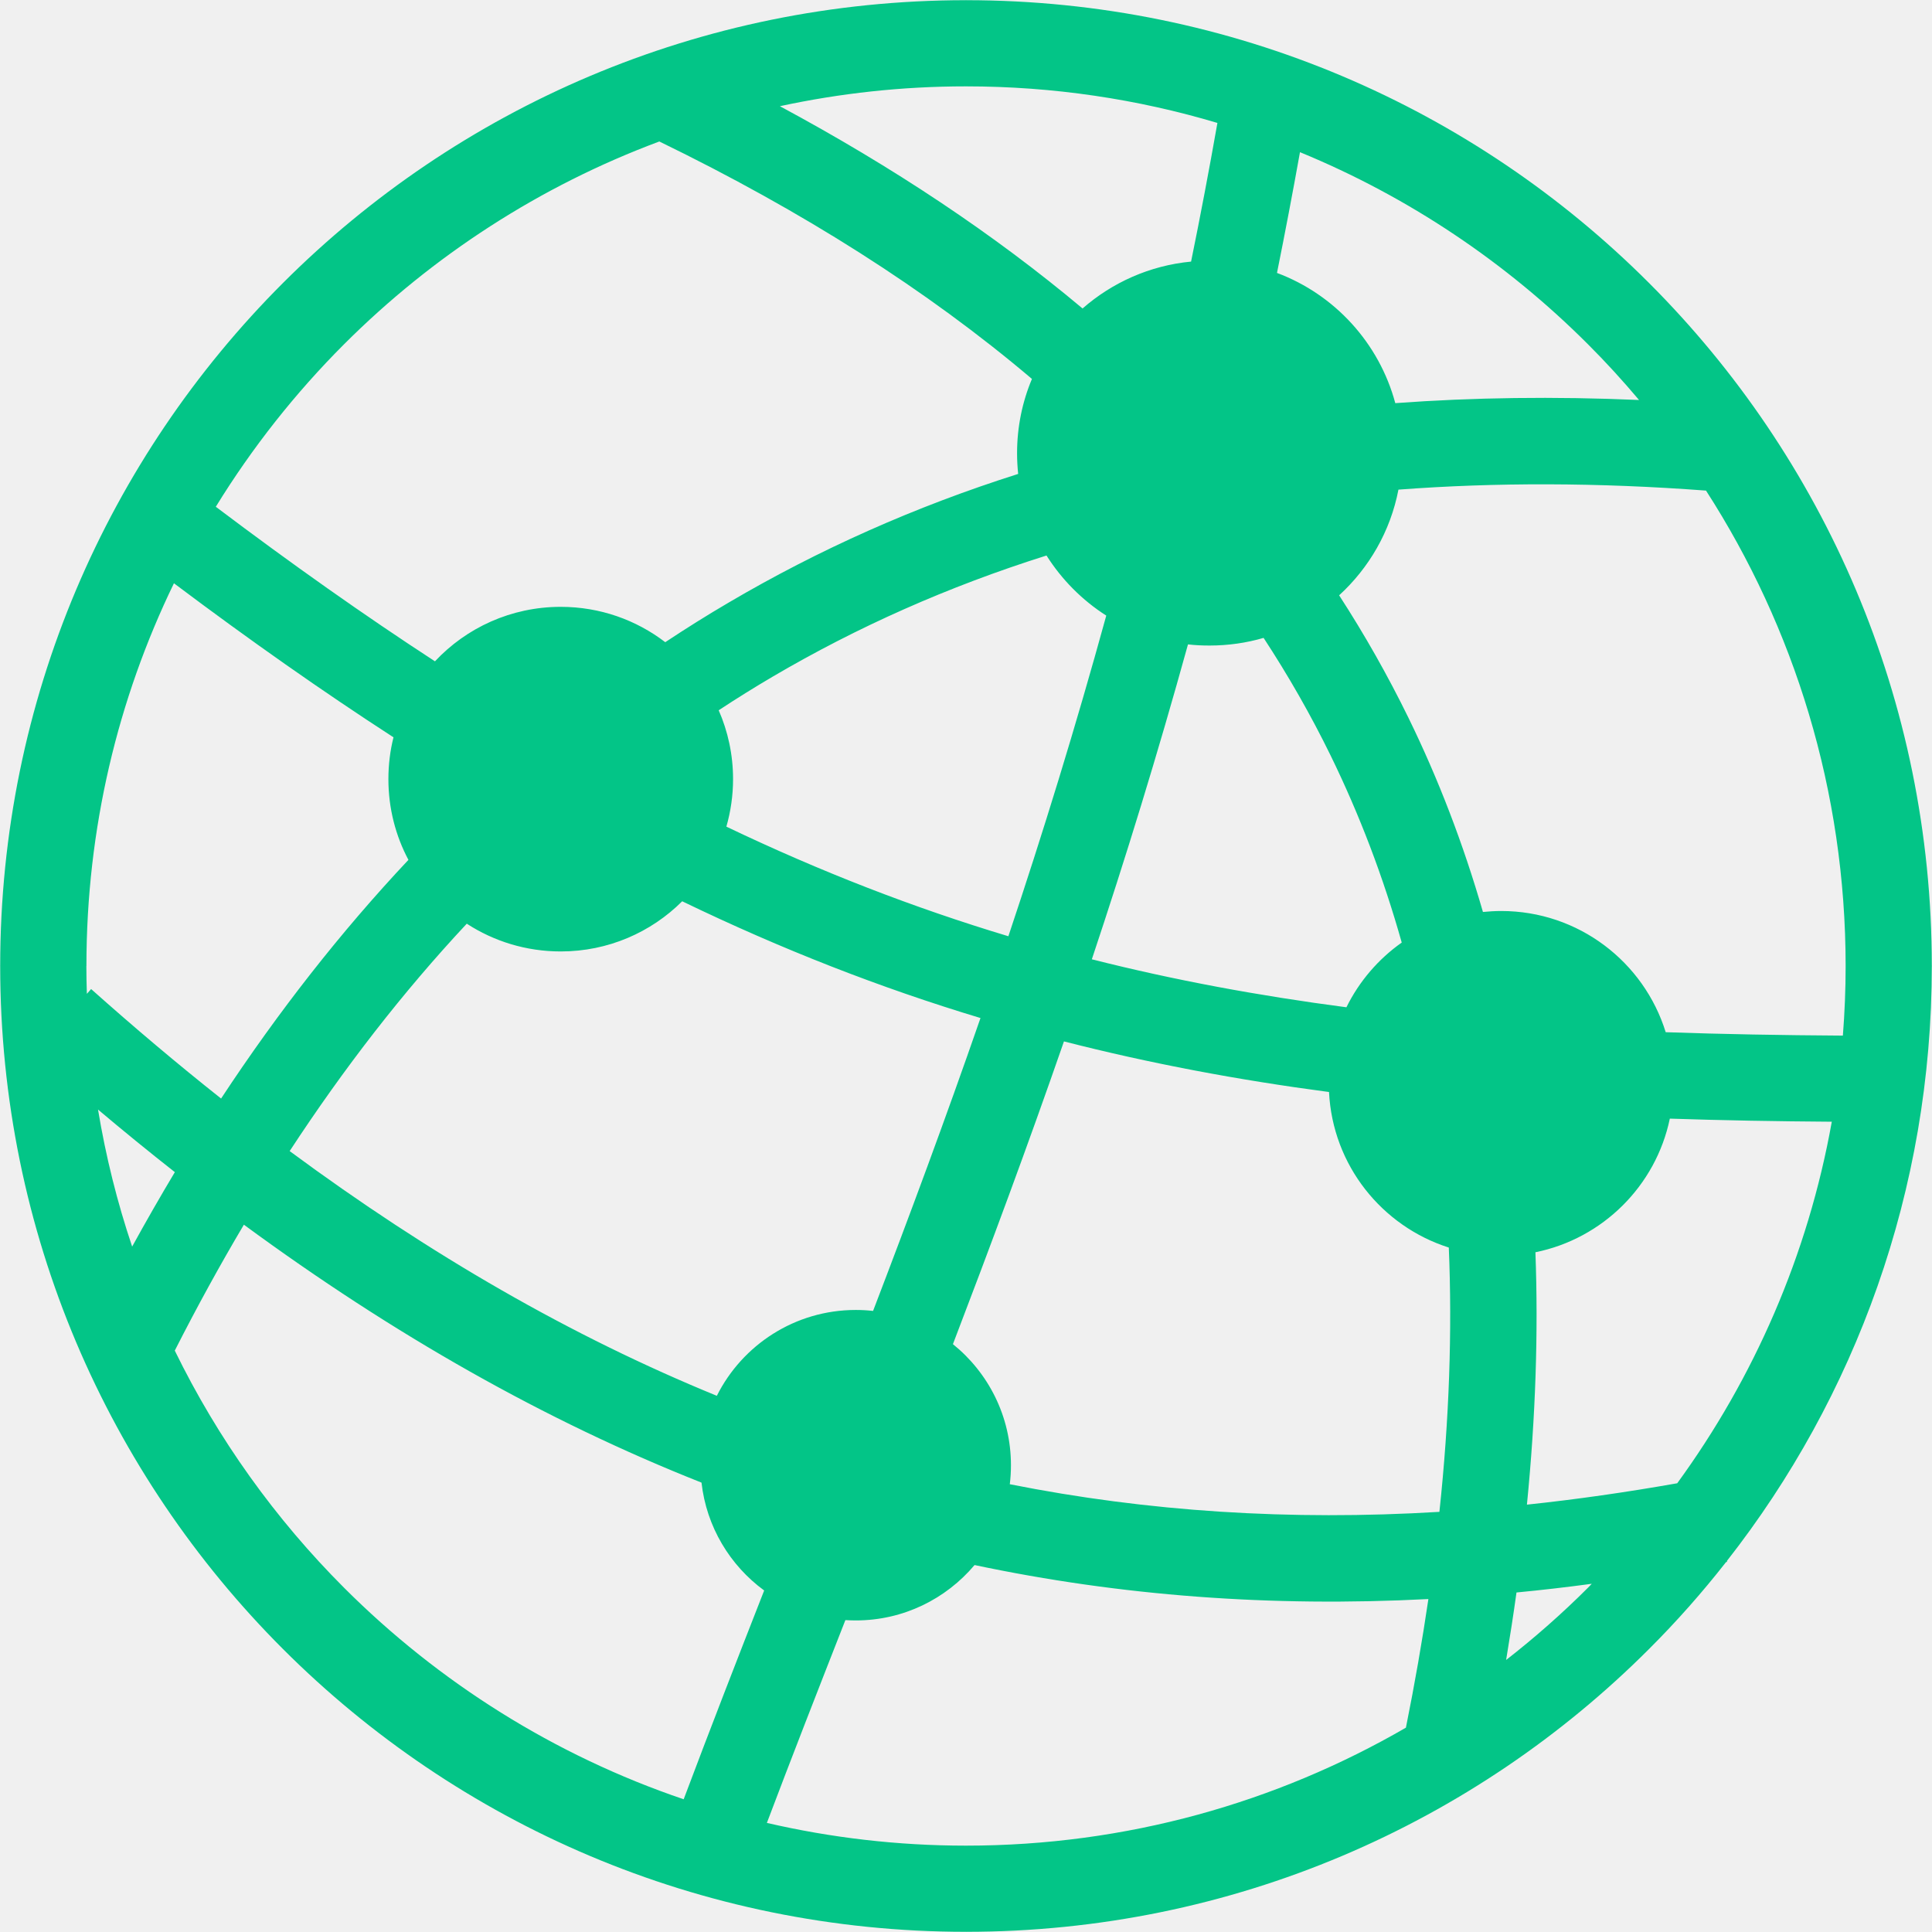
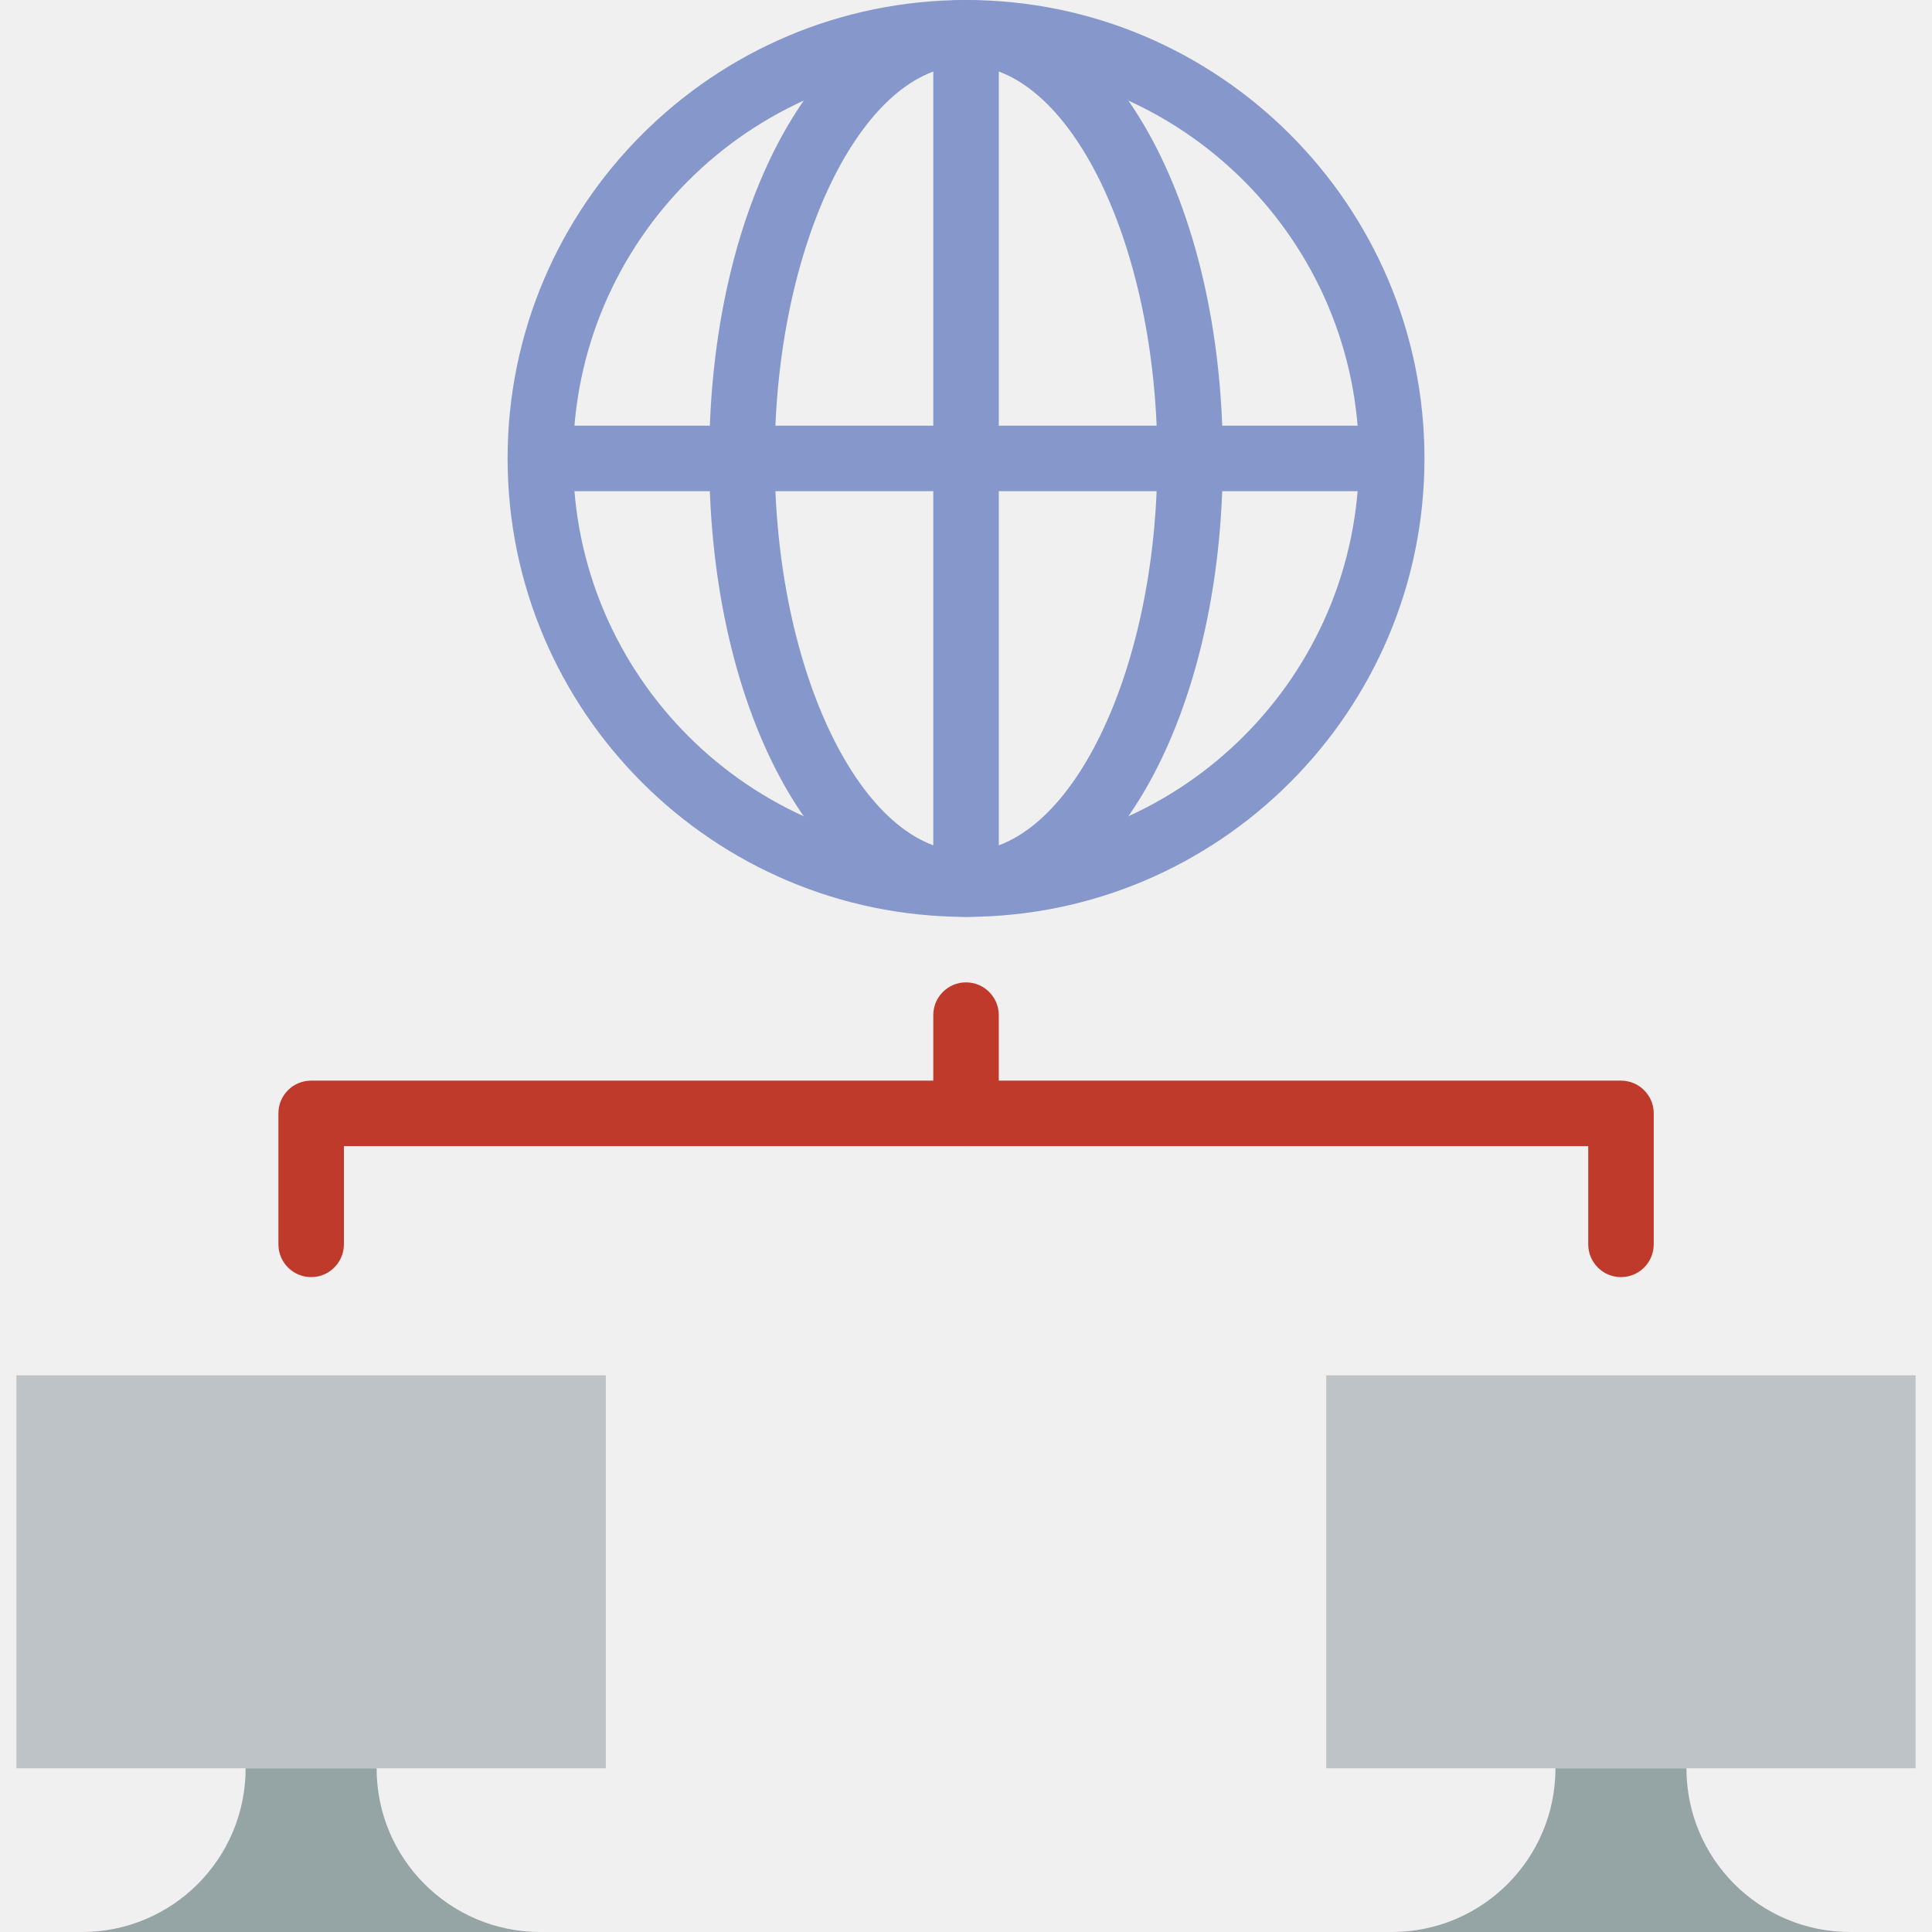
<svg xmlns="http://www.w3.org/2000/svg" width="30" height="30" viewBox="0 0 30 30" fill="none">
-   <g clip-path="url(#clip0_459_6)">
-     <path d="M1.415 15.358C2.087 15.957 2.759 16.524 3.433 17.058C4.321 15.709 5.29 14.471 6.342 13.352C6.143 12.978 6.031 12.551 6.031 12.098C6.031 11.874 6.058 11.657 6.11 11.449C5.011 10.737 3.879 9.942 2.701 9.057C1.829 10.854 1.342 12.87 1.342 14.999H1.344V15H1.341C1.341 15.145 1.344 15.289 1.349 15.432L1.415 15.358ZM3.351 7.869C4.531 8.759 5.659 9.556 6.754 10.269C7.242 9.748 7.937 9.423 8.707 9.423C9.317 9.423 9.88 9.627 10.33 9.972C10.653 9.758 10.981 9.552 11.316 9.356C12.71 8.536 14.205 7.868 15.81 7.359C15.799 7.253 15.793 7.145 15.793 7.037C15.793 6.628 15.875 6.238 16.024 5.884C14.393 4.502 12.461 3.278 10.238 2.197C8.383 2.888 6.719 3.97 5.344 5.344C4.586 6.102 3.916 6.95 3.351 7.869ZM12.11 1.649C13.869 2.595 15.437 3.638 16.81 4.79C17.269 4.388 17.853 4.123 18.495 4.062C18.639 3.357 18.775 2.64 18.904 1.909C17.667 1.54 16.357 1.341 15.001 1.341V1.344H14.999V1.341C14.008 1.341 13.042 1.448 12.11 1.649ZM20.186 2.363C20.072 2.998 19.953 3.623 19.829 4.238C20.724 4.573 21.415 5.326 21.666 6.26C22.878 6.171 24.138 6.154 25.451 6.211C25.198 5.911 24.934 5.621 24.656 5.344C23.387 4.075 21.871 3.056 20.186 2.363ZM26.491 7.618C24.813 7.492 23.222 7.489 21.715 7.603C21.591 8.248 21.259 8.819 20.794 9.244C21.19 9.855 21.549 10.489 21.87 11.145C22.338 12.102 22.723 13.108 23.027 14.161C23.12 14.152 23.214 14.146 23.31 14.146C24.511 14.146 25.527 14.937 25.865 16.028C26.75 16.059 27.666 16.075 28.616 16.081C28.644 15.724 28.659 15.364 28.659 15.001H28.656V15V14.999H28.659C28.658 12.281 27.862 9.747 26.491 7.618ZM28.444 17.418C27.579 17.412 26.742 17.397 25.929 17.37C25.712 18.413 24.887 19.233 23.842 19.445C23.888 20.694 23.845 22 23.71 23.364C24.476 23.283 25.253 23.172 26.044 23.032C27.236 21.396 28.074 19.488 28.444 17.418ZM26.815 24.239L26.818 24.253L26.802 24.256C26.431 24.73 26.032 25.181 25.606 25.606C22.894 28.319 19.144 29.997 15.001 29.997V30H15.001H15V29.997C10.857 29.997 7.107 28.319 4.394 25.606C1.681 22.893 0.003 19.143 0.003 15H0V14.999H0.003C0.003 10.856 1.681 7.106 4.394 4.394C7.107 1.681 10.856 0.003 14.999 0.003V0H15.001V0.003C19.144 0.003 22.894 1.681 25.606 4.394C28.319 7.106 29.997 10.856 29.997 14.999H30V15V15.001H29.997C29.997 18.487 28.809 21.694 26.815 24.239ZM24.717 24.593C24.324 24.646 23.935 24.691 23.548 24.728C23.5 25.074 23.446 25.423 23.387 25.776C23.833 25.428 24.257 25.055 24.656 24.656L24.717 24.593ZM21.831 26.827C21.968 26.147 22.084 25.481 22.18 24.83C19.733 24.957 17.395 24.78 15.133 24.302C14.69 24.827 14.029 25.162 13.289 25.162C13.234 25.162 13.18 25.16 13.127 25.157C12.7 26.246 12.286 27.305 11.908 28.306C12.901 28.536 13.937 28.659 14.999 28.659V28.656H15H15.001V28.659C17.488 28.659 19.821 27.991 21.831 26.827ZM10.616 27.939C11.031 26.836 11.445 25.771 11.866 24.697C11.336 24.309 10.97 23.709 10.893 23.022C8.466 22.061 6.113 20.726 3.787 19.017C3.414 19.646 3.057 20.297 2.714 20.972C3.383 22.343 4.276 23.588 5.344 24.656C6.811 26.123 8.609 27.258 10.616 27.939ZM2.052 19.357C2.268 18.964 2.489 18.579 2.715 18.201C2.317 17.888 1.919 17.564 1.522 17.229C1.643 17.959 1.821 18.671 2.052 19.357ZM11.16 11.029C11.303 11.356 11.383 11.718 11.383 12.098C11.383 12.354 11.346 12.602 11.279 12.836C12.749 13.539 14.194 14.097 15.658 14.538C16.191 12.945 16.702 11.29 17.178 9.559C16.804 9.32 16.487 9.001 16.25 8.626C14.726 9.106 13.31 9.736 11.993 10.51C11.711 10.676 11.433 10.849 11.16 11.029ZM10.593 13.995C10.11 14.477 9.443 14.774 8.707 14.774C8.169 14.774 7.668 14.616 7.248 14.343C6.254 15.407 5.34 16.587 4.498 17.874C6.679 19.486 8.876 20.752 11.131 21.674C11.527 20.884 12.345 20.341 13.289 20.341C13.379 20.341 13.469 20.346 13.557 20.356C14.118 18.891 14.68 17.38 15.225 15.808C13.674 15.34 12.146 14.745 10.593 13.995ZM19.621 9.905C19.355 9.983 19.073 10.024 18.781 10.024C18.668 10.024 18.556 10.019 18.447 10.006C17.977 11.706 17.476 13.331 16.954 14.896C18.235 15.22 19.543 15.462 20.907 15.641C21.106 15.238 21.402 14.893 21.766 14.636C21.48 13.619 21.111 12.652 20.663 11.734C20.354 11.102 20.006 10.493 19.621 9.905ZM22.497 19.372C21.457 19.041 20.693 18.093 20.637 16.957C19.219 16.769 17.857 16.513 16.521 16.171C15.957 17.797 15.376 19.359 14.797 20.872C15.346 21.314 15.698 21.992 15.698 22.752C15.698 22.852 15.692 22.95 15.68 23.047C17.818 23.472 20.031 23.616 22.351 23.476C22.504 22.039 22.551 20.672 22.497 19.372Z" fill="#03C587" />
+   <g clip-path="url(#clip0_1167_20)">
+     <path d="M29.746 27.458H20.594V21.356H29.746V27.458Z" fill="#BDC3C7" />
+     <path d="M15.001 1.017C18.365 1.017 21.102 3.754 21.102 7.119C21.102 10.483 18.365 13.22 15.001 13.22C11.636 13.22 8.899 10.483 8.899 7.119C8.899 3.754 11.636 1.017 15.001 1.017ZM15.001 14.237C18.926 14.237 22.119 11.044 22.119 7.119C22.119 3.193 18.926 0 15.001 0C11.075 0 7.882 3.193 7.882 7.119C7.882 11.044 11.075 14.237 15.001 14.237Z" fill="#8697CB" />
+     <path d="M15.001 1.017C16.611 1.017 17.971 3.811 17.971 7.119C17.971 10.426 16.611 13.22 15.001 13.22C13.39 13.22 12.03 10.426 12.03 7.119C12.03 3.811 13.39 1.017 15.001 1.017ZM15.001 14.237C17.237 14.237 18.988 11.111 18.988 7.119C18.988 3.127 17.237 0 15.001 0C12.765 0 11.013 3.127 11.013 7.119C11.013 11.111 12.765 14.237 15.001 14.237Z" fill="#8697CB" />
+     <path d="M15.509 13.729H14.492V0.508H15.509V13.729Z" fill="#8697CB" />
+     <path d="M21.61 7.627H8.39V6.61H21.61V7.627Z" fill="#8697CB" />
+     <path d="M24.153 27.458H26.187C26.187 28.863 27.324 30 28.73 30H21.611C23.016 30 24.153 28.863 24.153 27.458Z" fill="#95A5A5" />
+     <path d="M9.407 27.458H0.255V21.356H9.407V27.458Z" fill="#BDC3C7" />
+     <path d="M3.814 27.458H5.848C5.848 28.863 6.985 30 8.391 30H1.272C2.677 30 3.814 28.863 3.814 27.458Z" fill="#95A5A5" />
+     <path d="M4.831 19.831C5.112 19.831 5.34 19.603 5.34 19.322V17.797H24.662V19.322C24.662 19.603 24.89 19.831 25.17 19.831C25.451 19.831 25.679 19.603 25.679 19.322V17.288C25.679 17.007 25.451 16.78 25.17 16.78H4.831C4.551 16.78 4.323 17.007 4.323 17.288V19.322C4.323 19.603 4.551 19.831 4.831 19.831Z" fill="#C03A2B" />
+     <path d="M15 17.797C15.281 17.797 15.509 17.569 15.509 17.288V15.763C15.509 15.482 15.281 15.254 15 15.254C14.72 15.254 14.492 15.482 14.492 15.763V17.288C14.492 17.569 14.72 17.797 15 17.797Z" fill="#C03A2B" />
  </g>
  <defs>
-     <clipPath id="clip0_459_6">
-       <rect width="30" height="30" fill="white" />
+     <clipPath id="clip0_1167_20">
+       <rect width="30" height="30" fill="white" transform="matrix(-1 0 0 1 30 0)" />
    </clipPath>
  </defs>
</svg>
